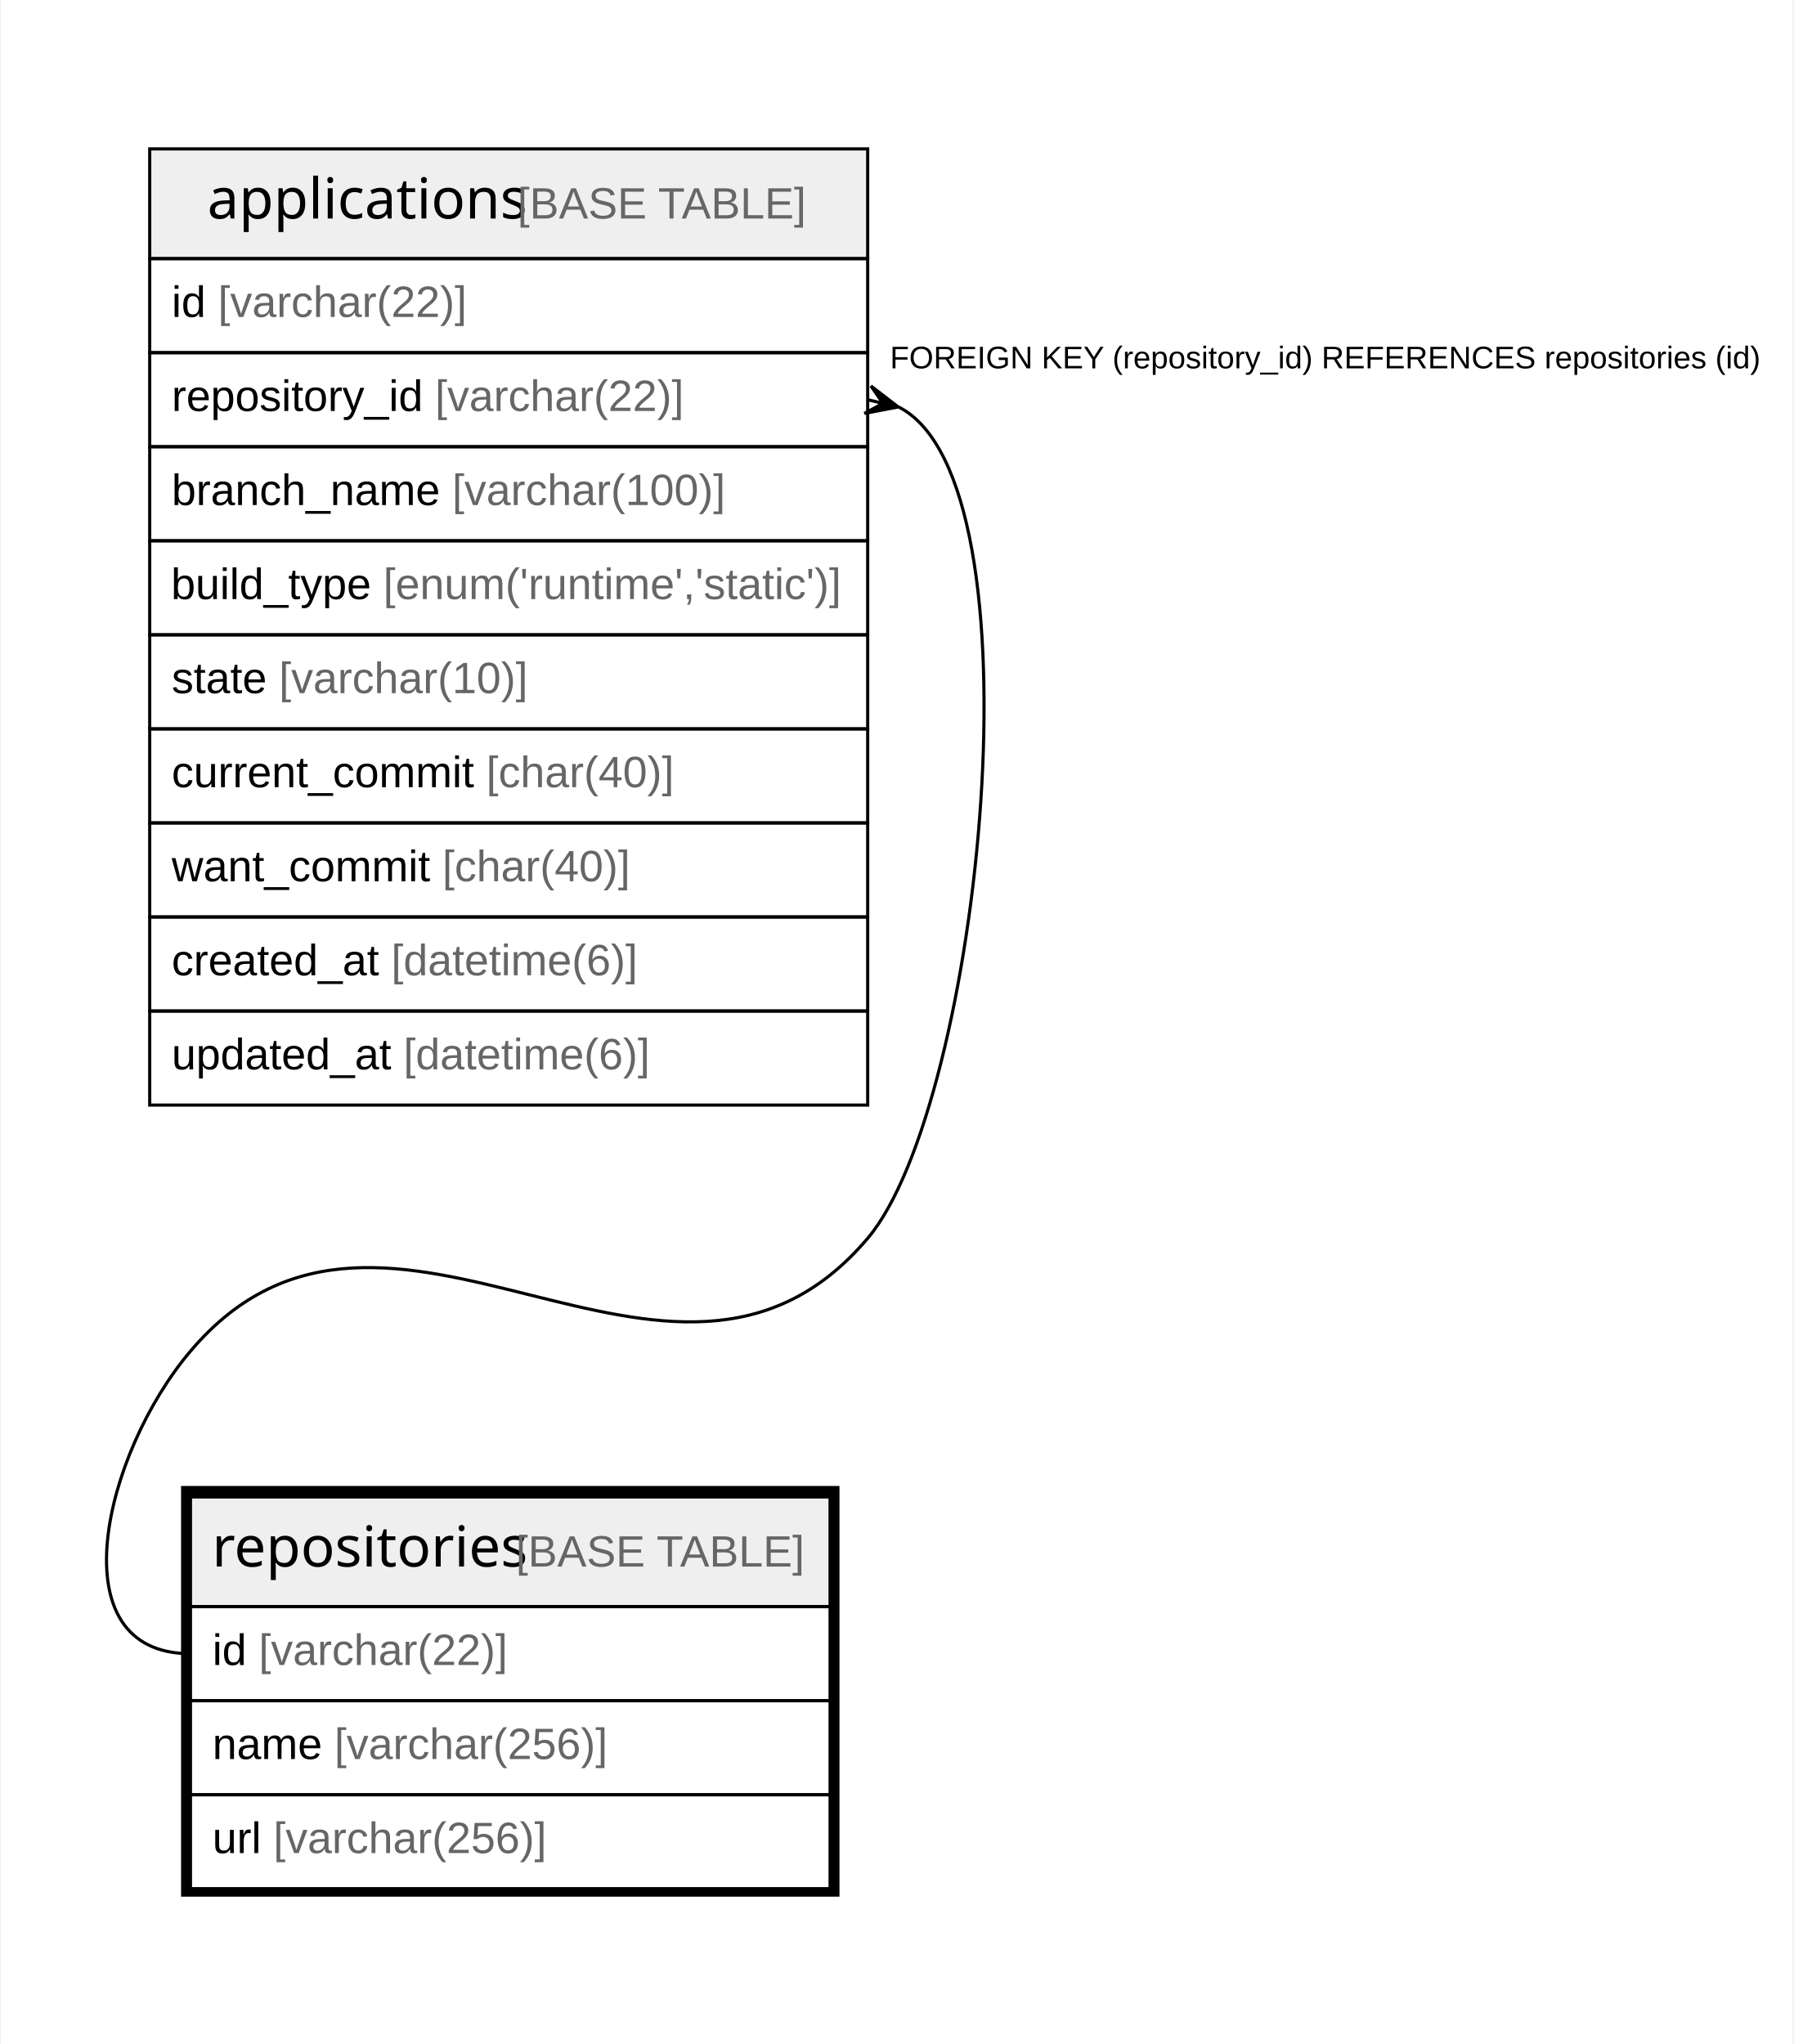
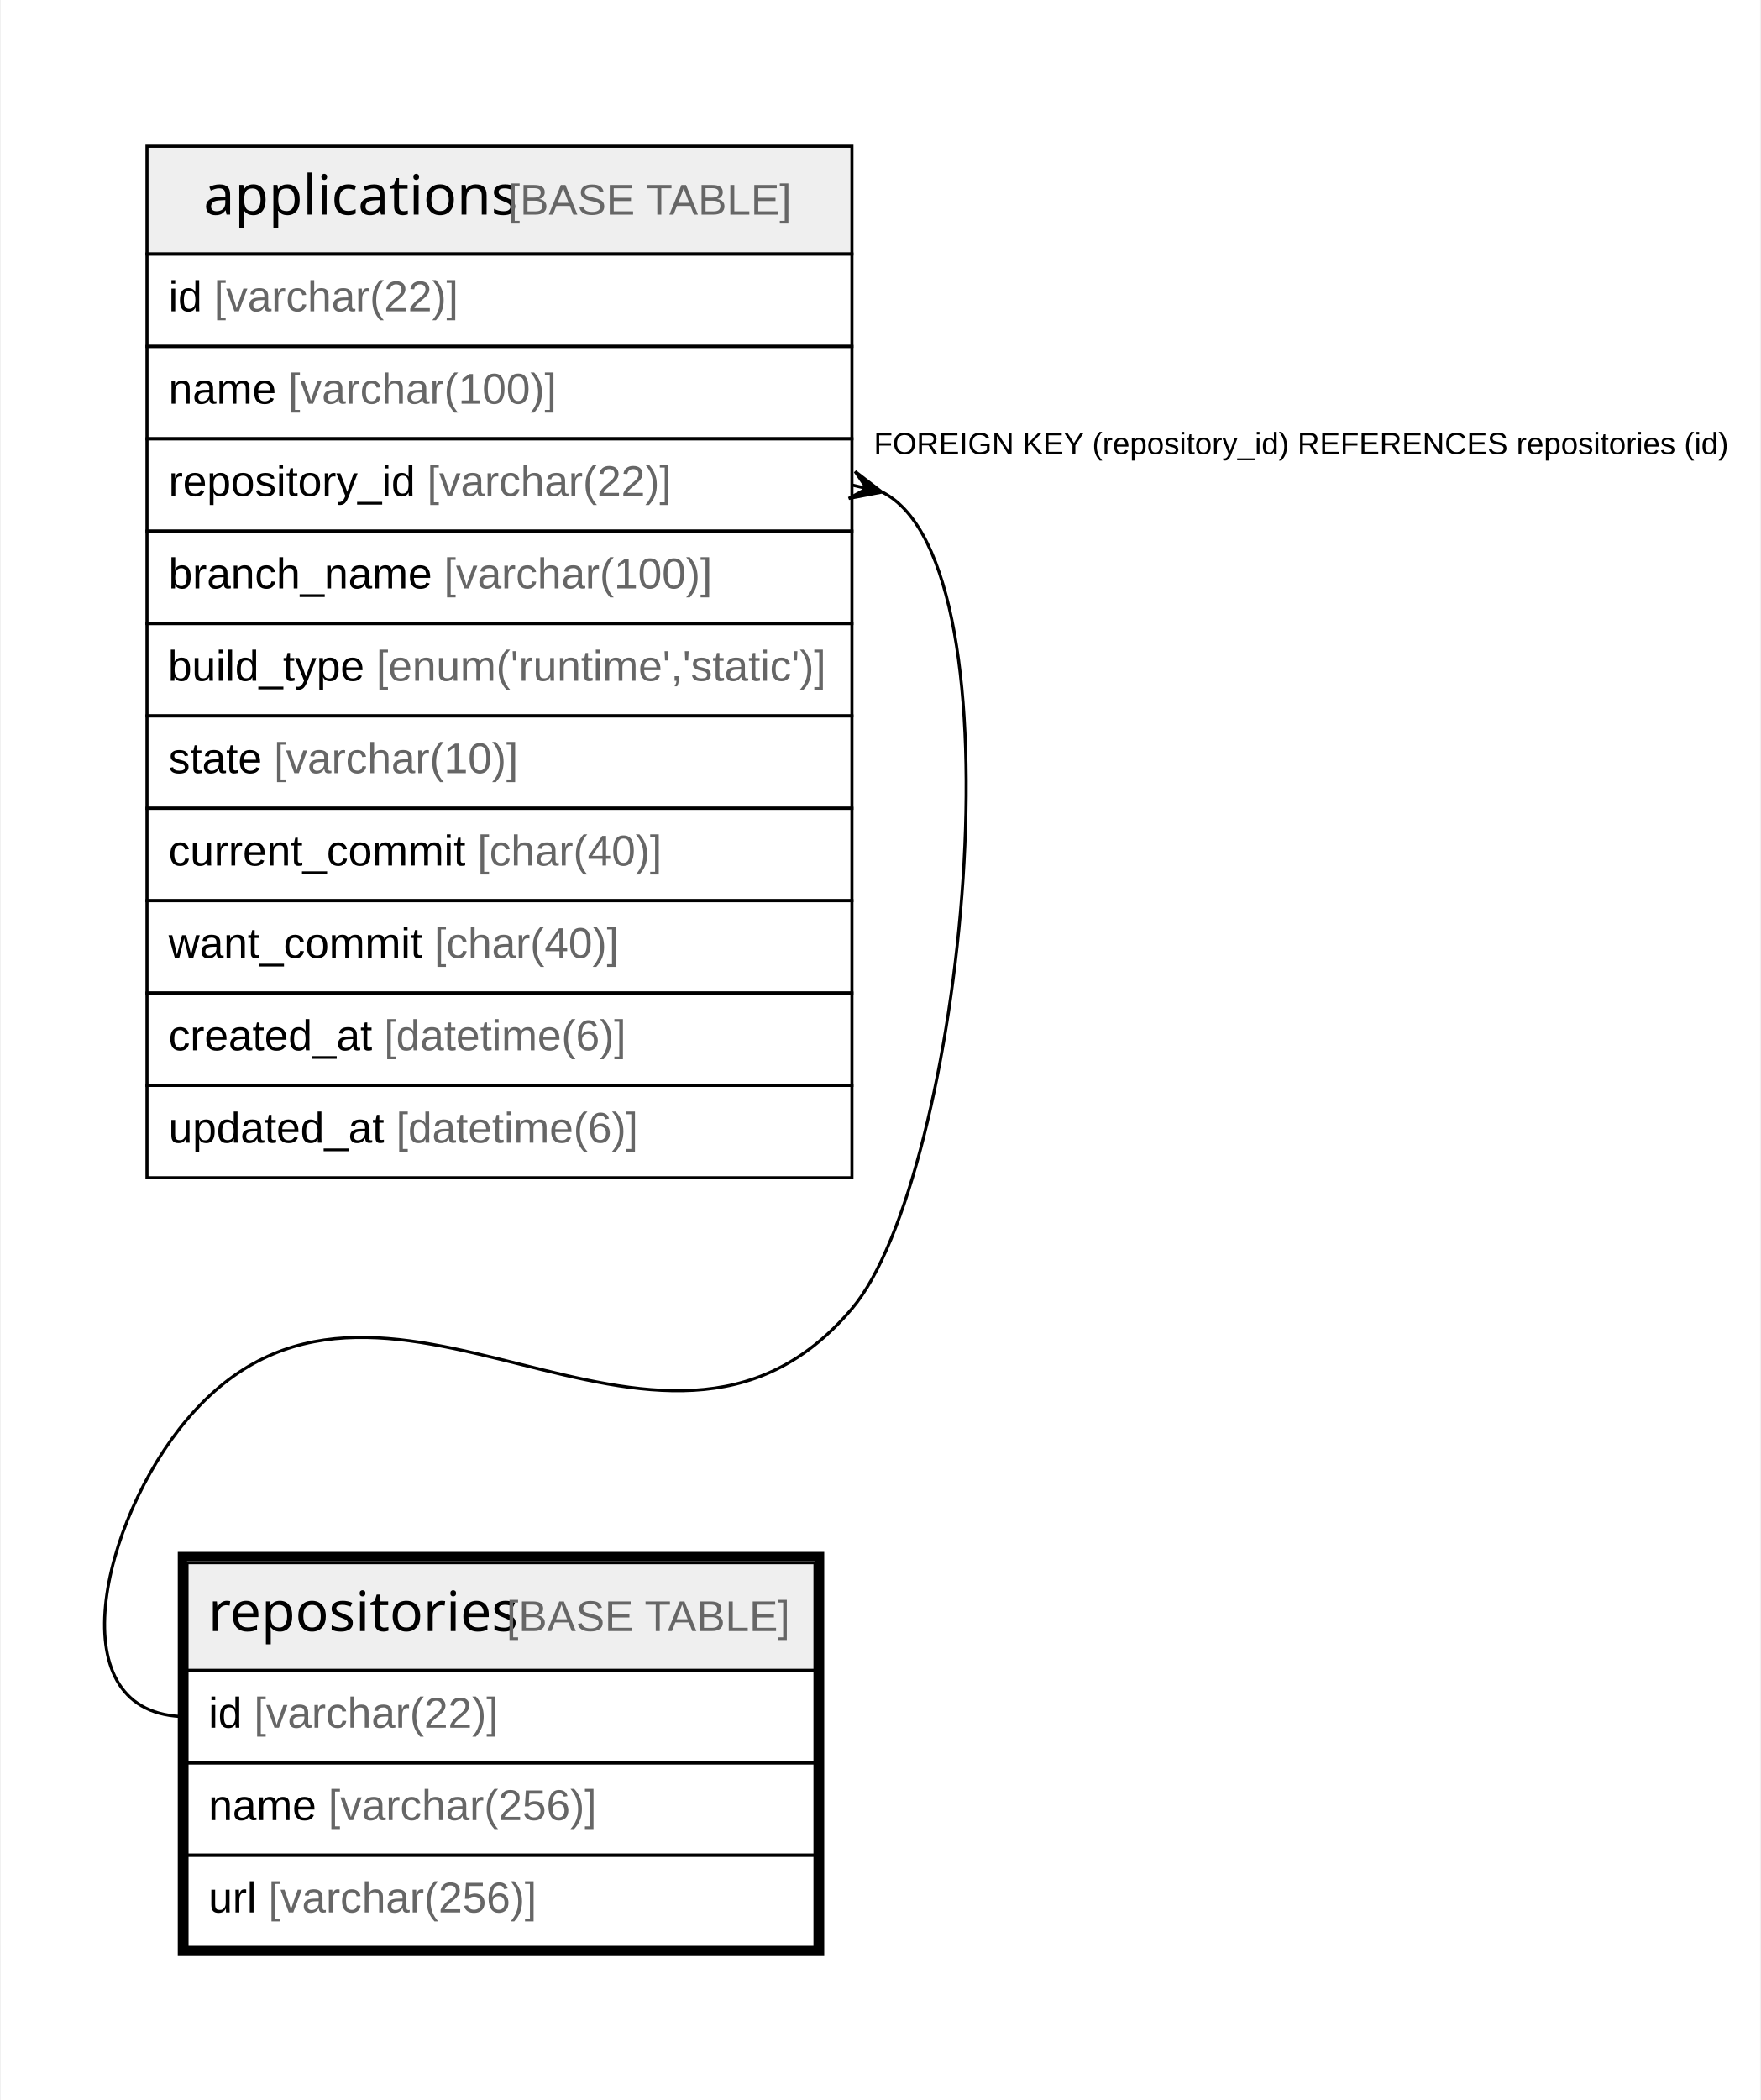
- <svg xmlns="http://www.w3.org/2000/svg" width="572pt" height="652pt" viewBox="0.00 0.00 571.50 652.00">
-   <g id="graph0" class="graph" transform="scale(1 1) rotate(0) translate(4 648)">
-     <polygon fill="#ffffff" stroke="transparent" points="-4,4 -4,-648 567.5,-648 567.5,4 -4,4" />
+ <svg xmlns="http://www.w3.org/2000/svg" width="572pt" height="682pt" viewBox="0.00 0.00 571.50 682.00">
+   <g id="graph0" class="graph" transform="scale(1 1) rotate(0) translate(4 678)">
+     <polygon fill="#ffffff" stroke="transparent" points="-4,4 -4,-678 567.5,-678 567.5,4 -4,4" />
    <g id="node1" class="node">
      <polygon fill="#efefef" stroke="transparent" points="56.5,-135.5 56.5,-170.5 260.5,-170.5 260.5,-135.5 56.5,-135.5" />
      <polygon fill="none" stroke="#000000" points="56.5,-135.5 56.5,-170.5 260.5,-170.5 260.5,-135.5 56.5,-135.5" />
      <text text-anchor="start" x="63.37" y="-148.3" font-family="Arial Bold" font-size="18.00" fill="#000000">repositories</text>
      <text text-anchor="start" x="156.376" y="-148.3" font-family="Arial" font-size="14.00" fill="#000000"> </text>
      <text text-anchor="start" x="160.267" y="-148.3" font-family="Arial" font-size="14.00" fill="#666666">[BASE TABLE]</text>
      <polygon fill="none" stroke="#000000" points="56.5,-105.5 56.5,-135.5 260.5,-135.5 260.5,-105.5 56.5,-105.5" />
      <text text-anchor="start" x="63.5" y="-116.9" font-family="Arial" font-size="14.00" fill="#000000">id </text>
      <text text-anchor="start" x="78.28" y="-116.9" font-family="Arial" font-size="14.00" fill="#666666">[varchar(22)]</text>
      <polygon fill="none" stroke="#000000" points="56.5,-75.5 56.5,-105.5 260.5,-105.5 260.5,-75.5 56.5,-75.5" />
      <text text-anchor="start" x="63.5" y="-86.9" font-family="Arial" font-size="14.00" fill="#000000">name </text>
      <text text-anchor="start" x="102.399" y="-86.9" font-family="Arial" font-size="14.00" fill="#666666">[varchar(256)]</text>
      <polygon fill="none" stroke="#000000" points="56.5,-45.5 56.5,-75.5 260.5,-75.5 260.5,-45.5 56.5,-45.5" />
      <text text-anchor="start" x="63.5" y="-56.9" font-family="Arial" font-size="14.00" fill="#000000">url </text>
      <text text-anchor="start" x="82.94" y="-56.9" font-family="Arial" font-size="14.00" fill="#666666">[varchar(256)]</text>
      <polygon fill="none" stroke="#000000" stroke-width="3" points="55,-44.5 55,-172.5 262,-172.5 262,-44.5 55,-44.5" />
    </g>
    <g id="node2" class="node">
-       <polygon fill="#efefef" stroke="transparent" points="43.5,-565.5 43.5,-600.5 272.5,-600.5 272.5,-565.5 43.5,-565.5" />
-       <polygon fill="none" stroke="#000000" points="43.5,-565.5 43.5,-600.5 272.5,-600.5 272.5,-565.5 43.5,-565.5" />
-       <text text-anchor="start" x="61.862" y="-578.3" font-family="Arial Bold" font-size="18.00" fill="#000000">applications</text>
-       <text text-anchor="start" x="156.884" y="-578.3" font-family="Arial" font-size="14.00" fill="#000000"> </text>
-       <text text-anchor="start" x="160.775" y="-578.3" font-family="Arial" font-size="14.00" fill="#666666">[BASE TABLE]</text>
+       <polygon fill="#efefef" stroke="transparent" points="43.5,-595.5 43.5,-630.5 272.5,-630.5 272.5,-595.5 43.5,-595.5" />
+       <polygon fill="none" stroke="#000000" points="43.5,-595.5 43.5,-630.5 272.5,-630.5 272.5,-595.5 43.5,-595.5" />
+       <text text-anchor="start" x="61.862" y="-608.3" font-family="Arial Bold" font-size="18.00" fill="#000000">applications</text>
+       <text text-anchor="start" x="156.884" y="-608.3" font-family="Arial" font-size="14.00" fill="#000000"> </text>
+       <text text-anchor="start" x="160.775" y="-608.3" font-family="Arial" font-size="14.00" fill="#666666">[BASE TABLE]</text>
+       <polygon fill="none" stroke="#000000" points="43.5,-565.5 43.5,-595.5 272.5,-595.5 272.5,-565.5 43.5,-565.5" />
+       <text text-anchor="start" x="50.5" y="-576.9" font-family="Arial" font-size="14.00" fill="#000000">id </text>
+       <text text-anchor="start" x="65.28" y="-576.9" font-family="Arial" font-size="14.00" fill="#666666">[varchar(22)]</text>
      <polygon fill="none" stroke="#000000" points="43.5,-535.5 43.5,-565.5 272.5,-565.5 272.5,-535.5 43.5,-535.5" />
-       <text text-anchor="start" x="50.5" y="-546.9" font-family="Arial" font-size="14.00" fill="#000000">id </text>
-       <text text-anchor="start" x="65.28" y="-546.9" font-family="Arial" font-size="14.00" fill="#666666">[varchar(22)]</text>
+       <text text-anchor="start" x="50.5" y="-546.9" font-family="Arial" font-size="14.00" fill="#000000">name </text>
+       <text text-anchor="start" x="89.399" y="-546.9" font-family="Arial" font-size="14.00" fill="#666666">[varchar(100)]</text>
      <polygon fill="none" stroke="#000000" points="43.5,-505.5 43.5,-535.5 272.5,-535.5 272.5,-505.5 43.5,-505.5" />
      <text text-anchor="start" x="50.5" y="-516.9" font-family="Arial" font-size="14.00" fill="#000000">repository_id </text>
      <text text-anchor="start" x="134.511" y="-516.9" font-family="Arial" font-size="14.00" fill="#666666">[varchar(22)]</text>
      <polygon fill="none" stroke="#000000" points="43.5,-475.5 43.5,-505.5 272.5,-505.5 272.5,-475.5 43.5,-475.5" />
      <text text-anchor="start" x="50.5" y="-486.9" font-family="Arial" font-size="14.00" fill="#000000">branch_name </text>
      <text text-anchor="start" x="139.973" y="-486.9" font-family="Arial" font-size="14.00" fill="#666666">[varchar(100)]</text>
      <polygon fill="none" stroke="#000000" points="43.5,-445.5 43.5,-475.5 272.5,-475.5 272.5,-445.5 43.5,-445.5" />
      <text text-anchor="start" x="50.301" y="-456.9" font-family="Arial" font-size="14.00" fill="#000000">build_type </text>
      <text text-anchor="start" x="117.991" y="-456.9" font-family="Arial" font-size="14.00" fill="#666666">[enum('runtime','static')]</text>
      <polygon fill="none" stroke="#000000" points="43.5,-415.5 43.5,-445.5 272.5,-445.5 272.5,-415.5 43.5,-415.5" />
      <text text-anchor="start" x="50.5" y="-426.9" font-family="Arial" font-size="14.00" fill="#000000">state </text>
      <text text-anchor="start" x="84.737" y="-426.9" font-family="Arial" font-size="14.00" fill="#666666">[varchar(10)]</text>
      <polygon fill="none" stroke="#000000" points="43.5,-385.5 43.5,-415.5 272.5,-415.5 272.5,-385.5 43.5,-385.5" />
      <text text-anchor="start" x="50.5" y="-396.9" font-family="Arial" font-size="14.00" fill="#000000">current_commit </text>
      <text text-anchor="start" x="150.834" y="-396.9" font-family="Arial" font-size="14.00" fill="#666666">[char(40)]</text>
      <polygon fill="none" stroke="#000000" points="43.5,-355.5 43.5,-385.5 272.5,-385.5 272.5,-355.5 43.5,-355.5" />
      <text text-anchor="start" x="50.5" y="-366.9" font-family="Arial" font-size="14.00" fill="#000000">want_commit </text>
      <text text-anchor="start" x="136.837" y="-366.9" font-family="Arial" font-size="14.00" fill="#666666">[char(40)]</text>
      <polygon fill="none" stroke="#000000" points="43.5,-325.5 43.5,-355.5 272.5,-355.5 272.5,-325.5 43.5,-325.5" />
      <text text-anchor="start" x="50.5" y="-336.9" font-family="Arial" font-size="14.00" fill="#000000">created_at </text>
      <text text-anchor="start" x="120.528" y="-336.9" font-family="Arial" font-size="14.00" fill="#666666">[datetime(6)]</text>
      <polygon fill="none" stroke="#000000" points="43.5,-295.5 43.5,-325.5 272.5,-325.5 272.5,-295.5 43.5,-295.5" />
      <text text-anchor="start" x="50.5" y="-306.9" font-family="Arial" font-size="14.00" fill="#000000">updated_at </text>
      <text text-anchor="start" x="124.433" y="-306.9" font-family="Arial" font-size="14.00" fill="#666666">[datetime(6)]</text>
    </g>
    <g id="edge1" class="edge">
      <path fill="none" stroke="#000000" d="M282.427,-518.145C329.335,-494.248 308.597,-295.611 272.5,-253 209.592,-178.74 119.408,-291.26 56.5,-217 28.778,-184.275 13.611,-120.5 56.5,-120.5" />
      <polygon fill="#000000" stroke="#000000" points="282.23,-518.192 271.461,-516.121 277.365,-519.346 272.5,-520.5 272.5,-520.5 272.5,-520.5 277.365,-519.346 273.539,-524.879 282.23,-518.192 282.23,-518.192" />
      <text text-anchor="start" x="279.611" y="-530.5" font-family="Arial" font-size="10.00" fill="#000000">FOREIGN KEY (repository_id) REFERENCES repositories (id)</text>
    </g>
  </g>
</svg>
